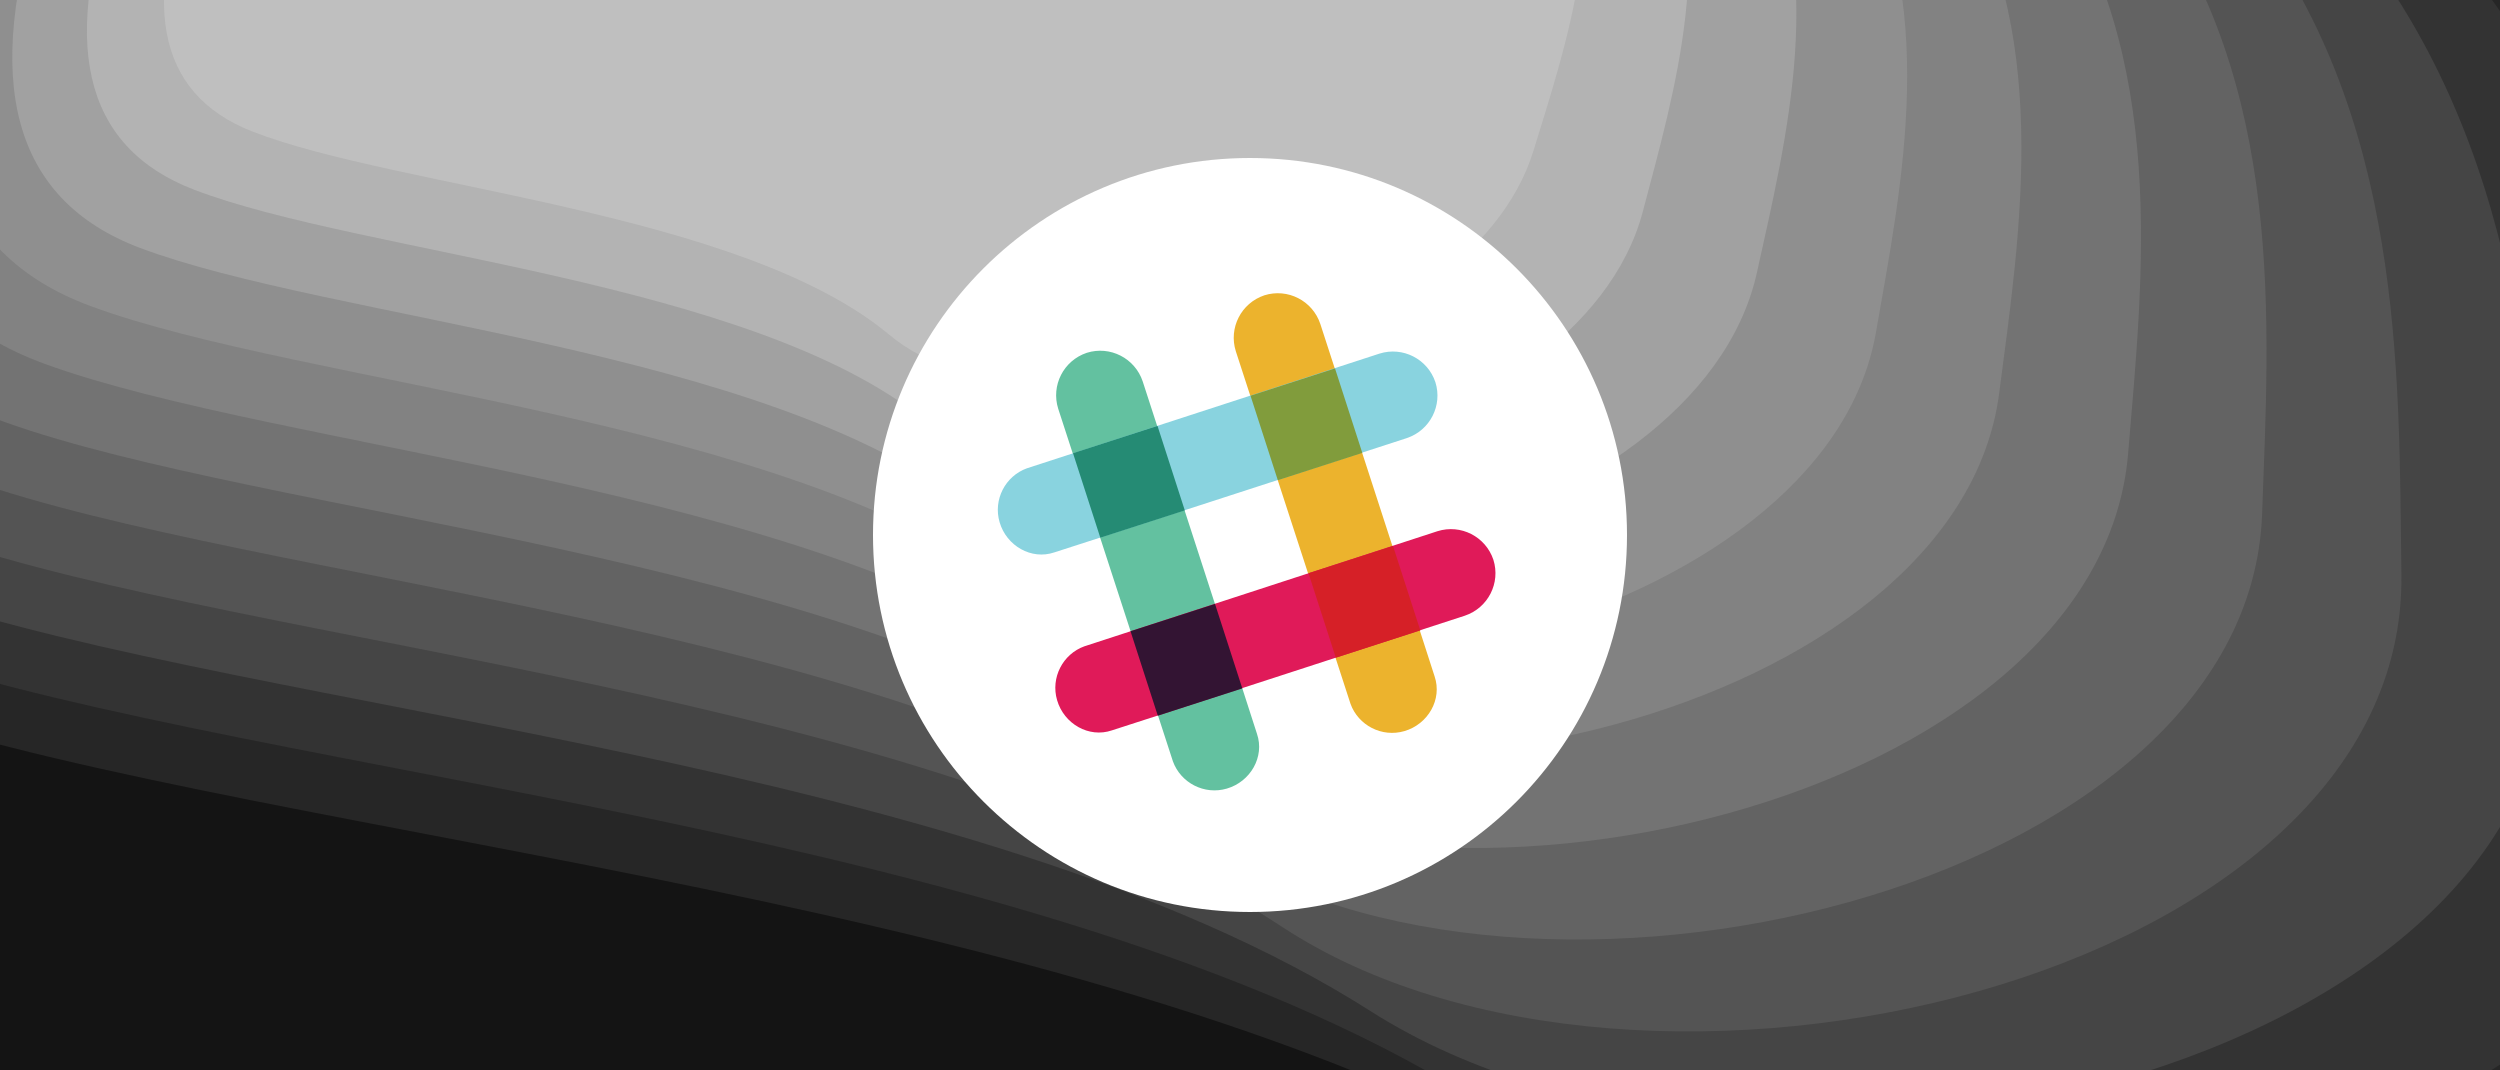
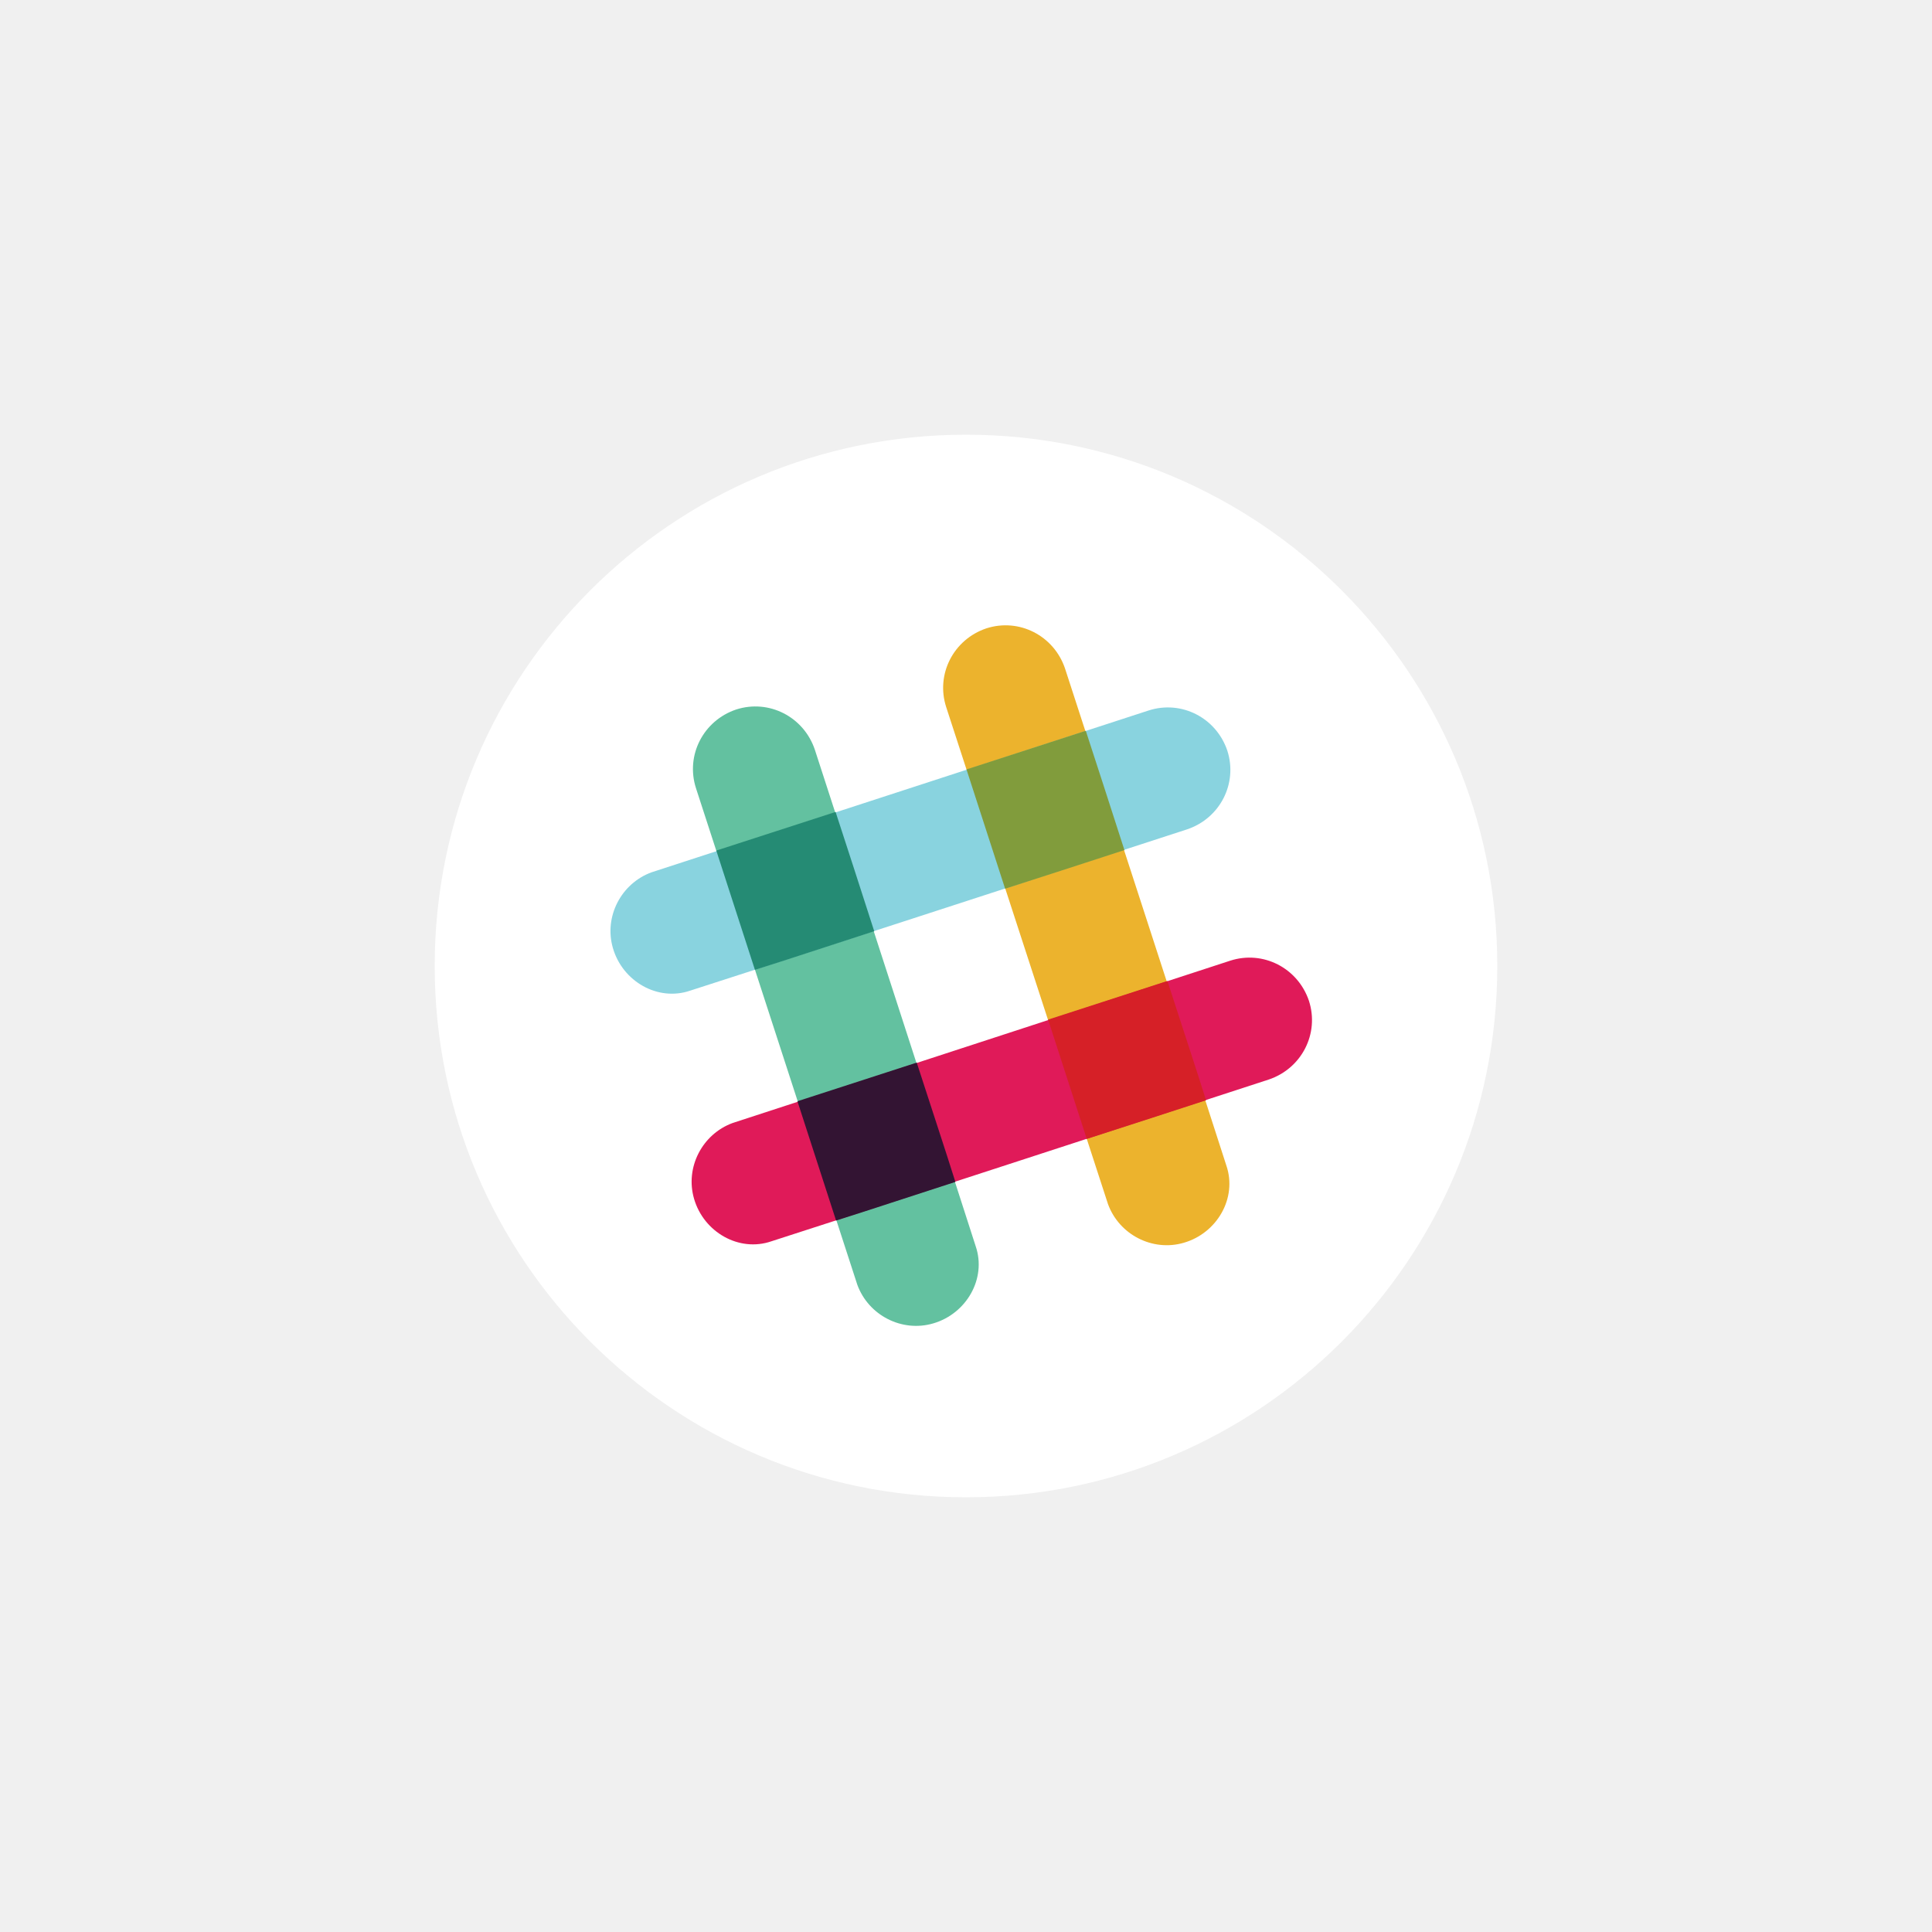
- <svg xmlns="http://www.w3.org/2000/svg" version="1.1" id="Layer_1" x="0px" y="0px" width="2500px" height="1070px" viewBox="0 0 2500 1070" style="enable-background:new 0 0 2500 1070;" xml:space="preserve">
+ <svg xmlns="http://www.w3.org/2000/svg" version="1.1" id="Layer_1" x="0px" y="0px" width="400px" height="400px" viewBox="0 0 400 400" style="enable-background:new 0 0 400 400;" xml:space="preserve">
  <style type="text/css">
- 	.st0{fill:#141414;}
- 	.st1{fill:#262626;}
- 	.st2{fill:#333333;}
- 	.st3{fill:#454545;}
- 	.st4{fill:#545454;}
- 	.st5{fill:#636363;}
- 	.st6{fill:#737373;}
- 	.st7{fill:#828282;}
- 	.st8{fill:#8F8F8F;}
- 	.st9{fill:#A1A1A1;}
- 	.st10{fill:#B3B3B3;}
- 	.st11{fill:#BFBFBF;}
- 	.st12{fill:#FFFFFF;}
- 	.st13{fill:#ECB32D;}
- 	.st14{fill:#63C1A0;}
- 	.st15{fill:#E01A59;}
- 	.st16{fill:#331433;}
- 	.st17{fill:#D62027;}
- 	.st18{fill:#89D3DF;}
- 	.st19{fill:#258B74;}
- 	.st20{fill:#819C3C;}
+ 	.st0{fill:#FFFFFF;}
+ 	.st1{fill:#ECB32D;}
+ 	.st2{fill:#63C1A0;}
+ 	.st3{fill:#E01A59;}
+ 	.st4{fill:#331433;}
+ 	.st5{fill:#D62027;}
+ 	.st6{fill:#89D3DF;}
+ 	.st7{fill:#258B74;}
+ 	.st8{fill:#819C3C;}
</style>
-   <path class="st0" d="M3026.3,901.6C2902.1,352.4,2760.8-494,929.5-494C-291.3-494-882-288.3-842.5,123.1  c40.3,360.3,194.1,595.4,460.5,705.6v267.1H818.4c287.3,67,569.4,153.5,792.4,282.1C2165.6,1698,3150.4,1450.6,3026.3,901.6  L3026.3,901.6z" />
-   <path class="st1" d="M-541.1,64.5c19.2,344.4,161.9,560.2,428,647.5C286,843.2,1100.1,895.6,1577.1,1180.2  c477,284.4,1365.2,64.6,1282.5-423.8c-82.7-488.2-165.7-1240.8-1793.8-1240.8C-19.6-484.3-555.4-301.4-541.1,64.5L-541.1,64.5z" />
-   <path class="st2" d="M-472.6,43c0.4,324.8,124,528.6,370.5,610.9C267.7,777.7,1033,827.2,1468.5,1095.6  c435.3,268.4,1284.6,60.8,1231.7-399.8c-53-460.6-92.8-1170.7-1628.7-1170.7C47.3-474.6-467.4-302-472.6,43L-472.6,43z" />
-   <path class="st3" d="M-402.8,21.8C-418.1,327.2-312,518.6-84.2,596c341.7,116.2,1058.7,162.7,1454.7,415.1  c396.2,252.2,1204.6,57.3,1177.2-375.8c-27.4-433-29.9-1100.4-1473.8-1100.4C111.3-464.9-380.9-302.9-402.8,21.8L-402.8,21.8z" />
-   <path class="st4" d="M-331.4,0.3c-28.8,285.9,61.5,465,270.9,537.7c314.3,108.8,983.3,152.4,1342.2,388.6s1125,53.7,1119.7-351.8  c-5.3-405.2,23.8-1030-1327.9-1030C172.6-455.3-295.8-303.5-331.4,0.3L-331.4,0.3z" />
-   <path class="st5" d="M-258.8-21c-40,266.3,36.2,433.2,228.2,500.8c288,101.5,909.4,142.1,1233.2,362.1s1045.8,49.9,1059.5-327.8  c13.5-377.7,68.8-959.9-1190.7-959.9C231.5-445.6-211.8-304.1-258.8-21L-258.8-21z" />
-   <path class="st6" d="M-184.9-42.4C-233.5,204.5-170.4,359.3,4.6,422c262.5,94,836.6,131.5,1127.1,335.5s967.1,46.3,996.4-303.8  c29.1-350.1,105.9-889.6-1061.4-889.6C288.2-435.9-128.9-304.7-184.9-42.4L-184.9-42.4z" />
-   <path class="st7" d="M-109.9-63.9c-55.4,227.4-3.8,369.9,154.7,427.8c237.7,86.5,765,121.3,1023.7,309s888.8,42.7,930.7-279.8  c41.7-322.5,135.6-819.3-939.7-819.3C342.7-426.2-47.2-305.4-109.9-63.9L-109.9-63.9z" />
-   <path class="st8" d="M-33.7-85.2c-60,208-18.7,338.3,123.8,391.1c213.7,79.2,694.3,110.9,923.3,282.5  c228.8,171.8,810.9,38.9,862.5-255.8s157.9-749.2-825.2-749.2C395.1-416.5,33.6-306-33.7-85.2L-33.7-85.2z" />
-   <path class="st9" d="M43.5-106.7c-62.9,188.4-30.7,306.5,96.2,354.5C330.3,319.6,764.5,348.3,965,504  c200.4,155.6,733.2,35.4,792-231.8s173.5-678.9-717.4-678.9C445.6-406.8,113.4-306.9,43.5-106.7L43.5-106.7z" />
-   <path class="st10" d="M121.6-127.9C57.8,40.9,82.1,146.8,194.1,189.7c168,64.4,556.2,90.1,729.6,229.7s656,31.6,719.1-207.8  C1706-27.9,1825.1-397,1026.4-397C494-397.2,192.4-307.5,121.6-127.9L121.6-127.9z" />
-   <path class="st11" d="M201-149.4c-62.9,149.5-45.7,243.1,51.6,281c146.1,56.8,488.6,79.6,636.6,203.1  c148.2,123.4,579.1,28,644.2-183.8c65.3-212,184.8-538.5-521.7-538.5C540.8-387.5,270.5-308.1,201-149.4L201-149.4z" />
-   <circle class="st12" cx="1250" cy="535" r="377" />
-   <path class="st13" d="M1320.3,323.9c-7.8-23.3-32.7-35.9-55.9-28.6c-23.3,7.8-35.9,32.7-28.6,55.9l114.7,352.6  c7.8,21.6,31.4,33.9,53.9,27.3c23.7-6.9,38-31.8,30.2-54.7C1434.6,675.7,1320.3,323.9,1320.3,323.9L1320.3,323.9z" />
-   <path class="st14" d="M1142.7,381.4c-7.8-23.3-32.7-35.9-55.9-28.6c-23.3,7.8-35.9,32.7-28.6,55.9l114.7,352.6  c7.8,21.6,31.4,33.9,53.9,27.3c23.7-6.9,38-31.8,30.2-54.7C1257,733.2,1142.7,381.4,1142.7,381.4L1142.7,381.4z" />
-   <path class="st15" d="M1464.8,615.7c23.3-7.8,35.9-32.7,28.6-55.9c-7.8-23.3-32.7-35.9-55.9-28.6l-353.1,115.1  c-21.6,7.8-33.9,31.4-27.3,53.9c6.9,23.7,31.8,38,54.7,30.2C1112.5,730.4,1464.8,615.7,1464.8,615.7L1464.8,615.7z" />
-   <path class="st16" d="M1157.8,715.7c22.9-7.3,52.7-17.1,84.5-27.3c-7.3-22.9-17.1-52.7-27.3-84.5l-84.5,27.3L1157.8,715.7z" />
-   <path class="st17" d="M1335.8,657.7c31.8-10.2,61.6-20,84.5-27.3c-7.3-22.9-17.1-52.7-27.3-84.5l-84.5,27.3L1335.8,657.7z" />
-   <path class="st18" d="M1406.8,438.1c23.3-7.8,35.9-32.7,28.6-55.9c-7.8-23.3-32.7-35.9-55.9-28.6l-352.6,114.7  c-21.6,7.8-33.9,31.4-27.3,53.9c6.9,23.7,31.8,38,54.7,30.2C1055,552.4,1406.8,438.1,1406.8,438.1L1406.8,438.1z" />
-   <path class="st19" d="M1100.3,537.7c22.9-7.3,52.7-17.1,84.5-27.3c-10.2-31.8-20-61.6-27.3-84.5l-84.5,27.3L1100.3,537.7z" />
-   <path class="st20" d="M1277.8,480.2c31.8-10.2,61.6-20,84.5-27.3c-10.2-31.8-20-61.6-27.3-84.5l-84.5,27.3L1277.8,480.2z" />
+   <circle class="st0" cx="200" cy="200" r="110" />
+   <path class="st1" d="M220.5,138.4c-2.3-6.8-9.5-10.5-16.3-8.3c-6.8,2.3-10.5,9.5-8.3,16.3l33.5,102.9c2.3,6.3,9.2,9.9,15.7,8  c6.9-2,11.1-9.3,8.8-16C253.9,241.1,220.5,138.4,220.5,138.4L220.5,138.4z" />
+   <path class="st2" d="M168.7,155.2c-2.3-6.8-9.5-10.5-16.3-8.3c-6.8,2.3-10.5,9.5-8.3,16.3L177.5,266c2.3,6.3,9.2,9.9,15.7,8  c6.9-2,11.1-9.3,8.8-16C202,257.8,168.7,155.2,168.7,155.2L168.7,155.2z" />
+   <path class="st3" d="M262.7,223.5c6.8-2.3,10.5-9.5,8.3-16.3c-2.3-6.8-9.5-10.5-16.3-8.3l-103,33.6c-6.3,2.3-9.9,9.2-8,15.7  c2,6.9,9.3,11.1,16,8.8C159.9,257,262.7,223.5,262.7,223.5L262.7,223.5z" />
+   <path class="st4" d="M173.1,252.7c6.7-2.1,15.4-5,24.7-8c-2.1-6.7-5-15.4-8-24.7l-24.7,8L173.1,252.7z" />
+   <path class="st5" d="M225,235.8c9.3-3,18-5.8,24.7-8c-2.1-6.7-5-15.4-8-24.7l-24.7,8L225,235.8z" />
+   <path class="st6" d="M245.8,171.7c6.8-2.3,10.5-9.5,8.3-16.3c-2.3-6.8-9.5-10.5-16.3-8.3l-102.9,33.5c-6.3,2.3-9.9,9.2-8,15.7  c2,6.9,9.3,11.1,16,8.8C143.1,205.1,245.8,171.7,245.8,171.7L245.8,171.7z" />
+   <path class="st7" d="M156.3,200.8c6.7-2.1,15.4-5,24.7-8c-3-9.3-5.8-18-8-24.7l-24.7,8L156.3,200.8z" />
+   <path class="st8" d="M208.1,184c9.3-3,18-5.8,24.7-8c-3-9.3-5.8-18-8-24.7l-24.7,8L208.1,184z" />
</svg>
